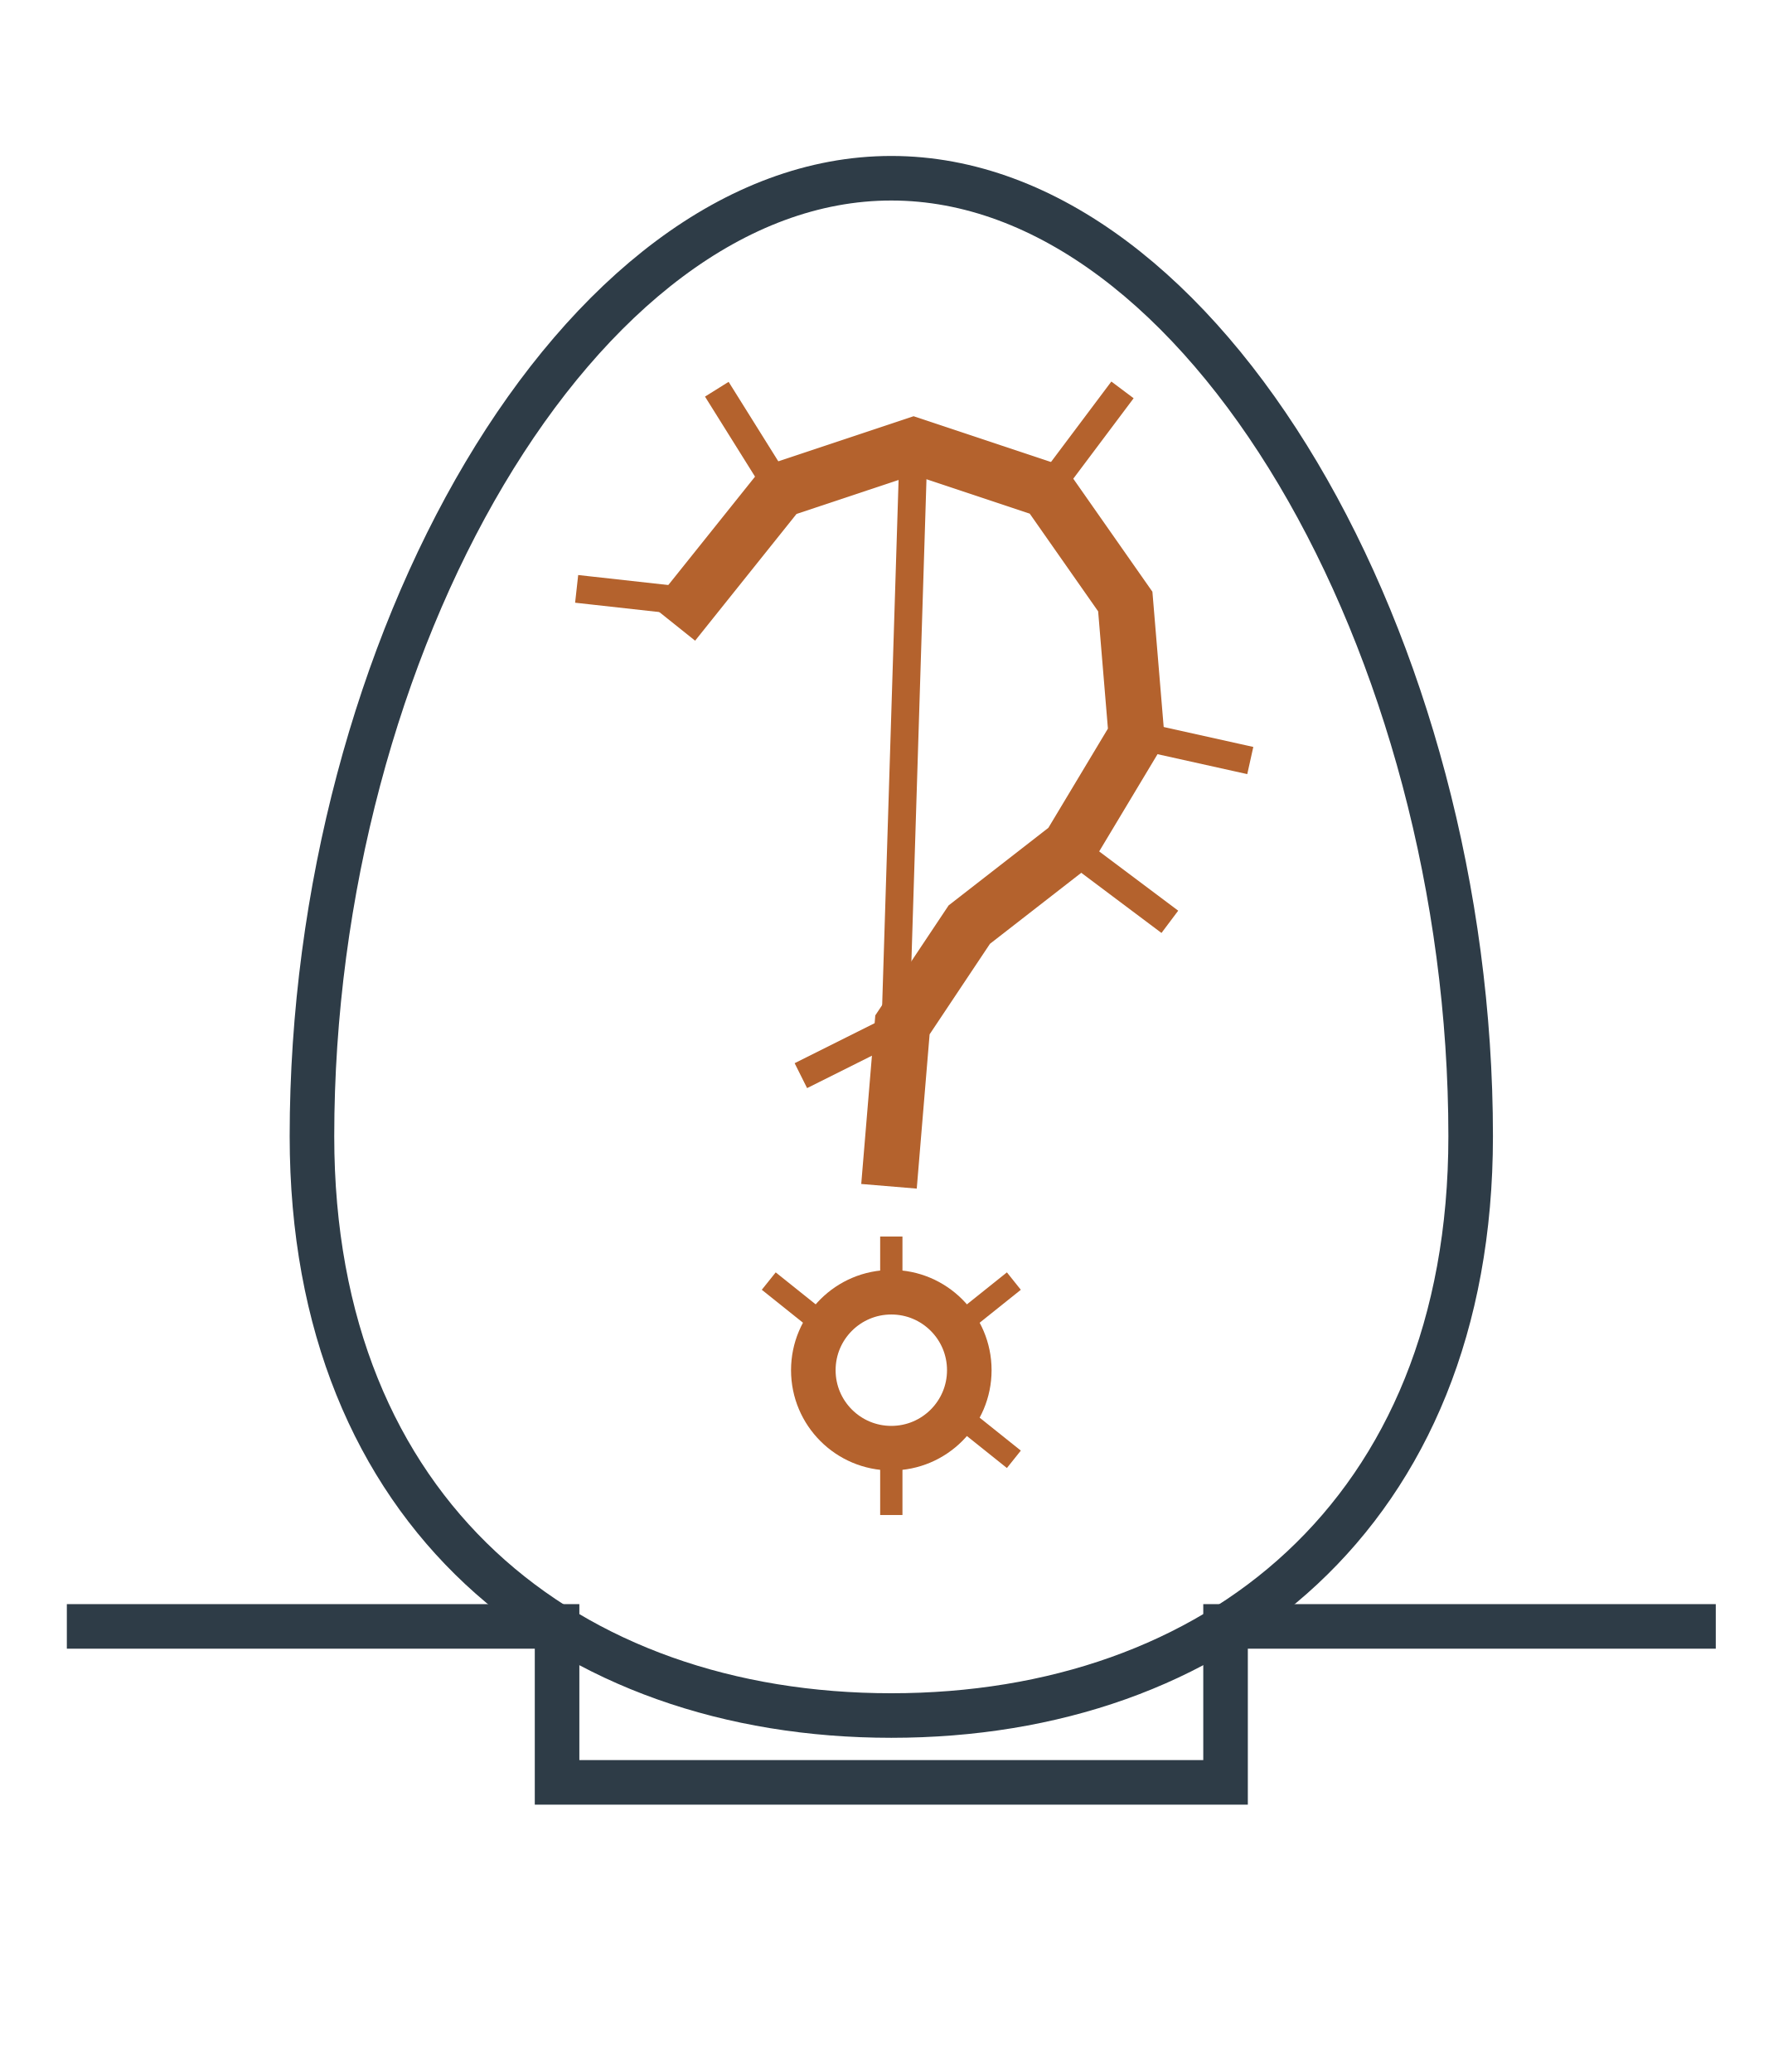
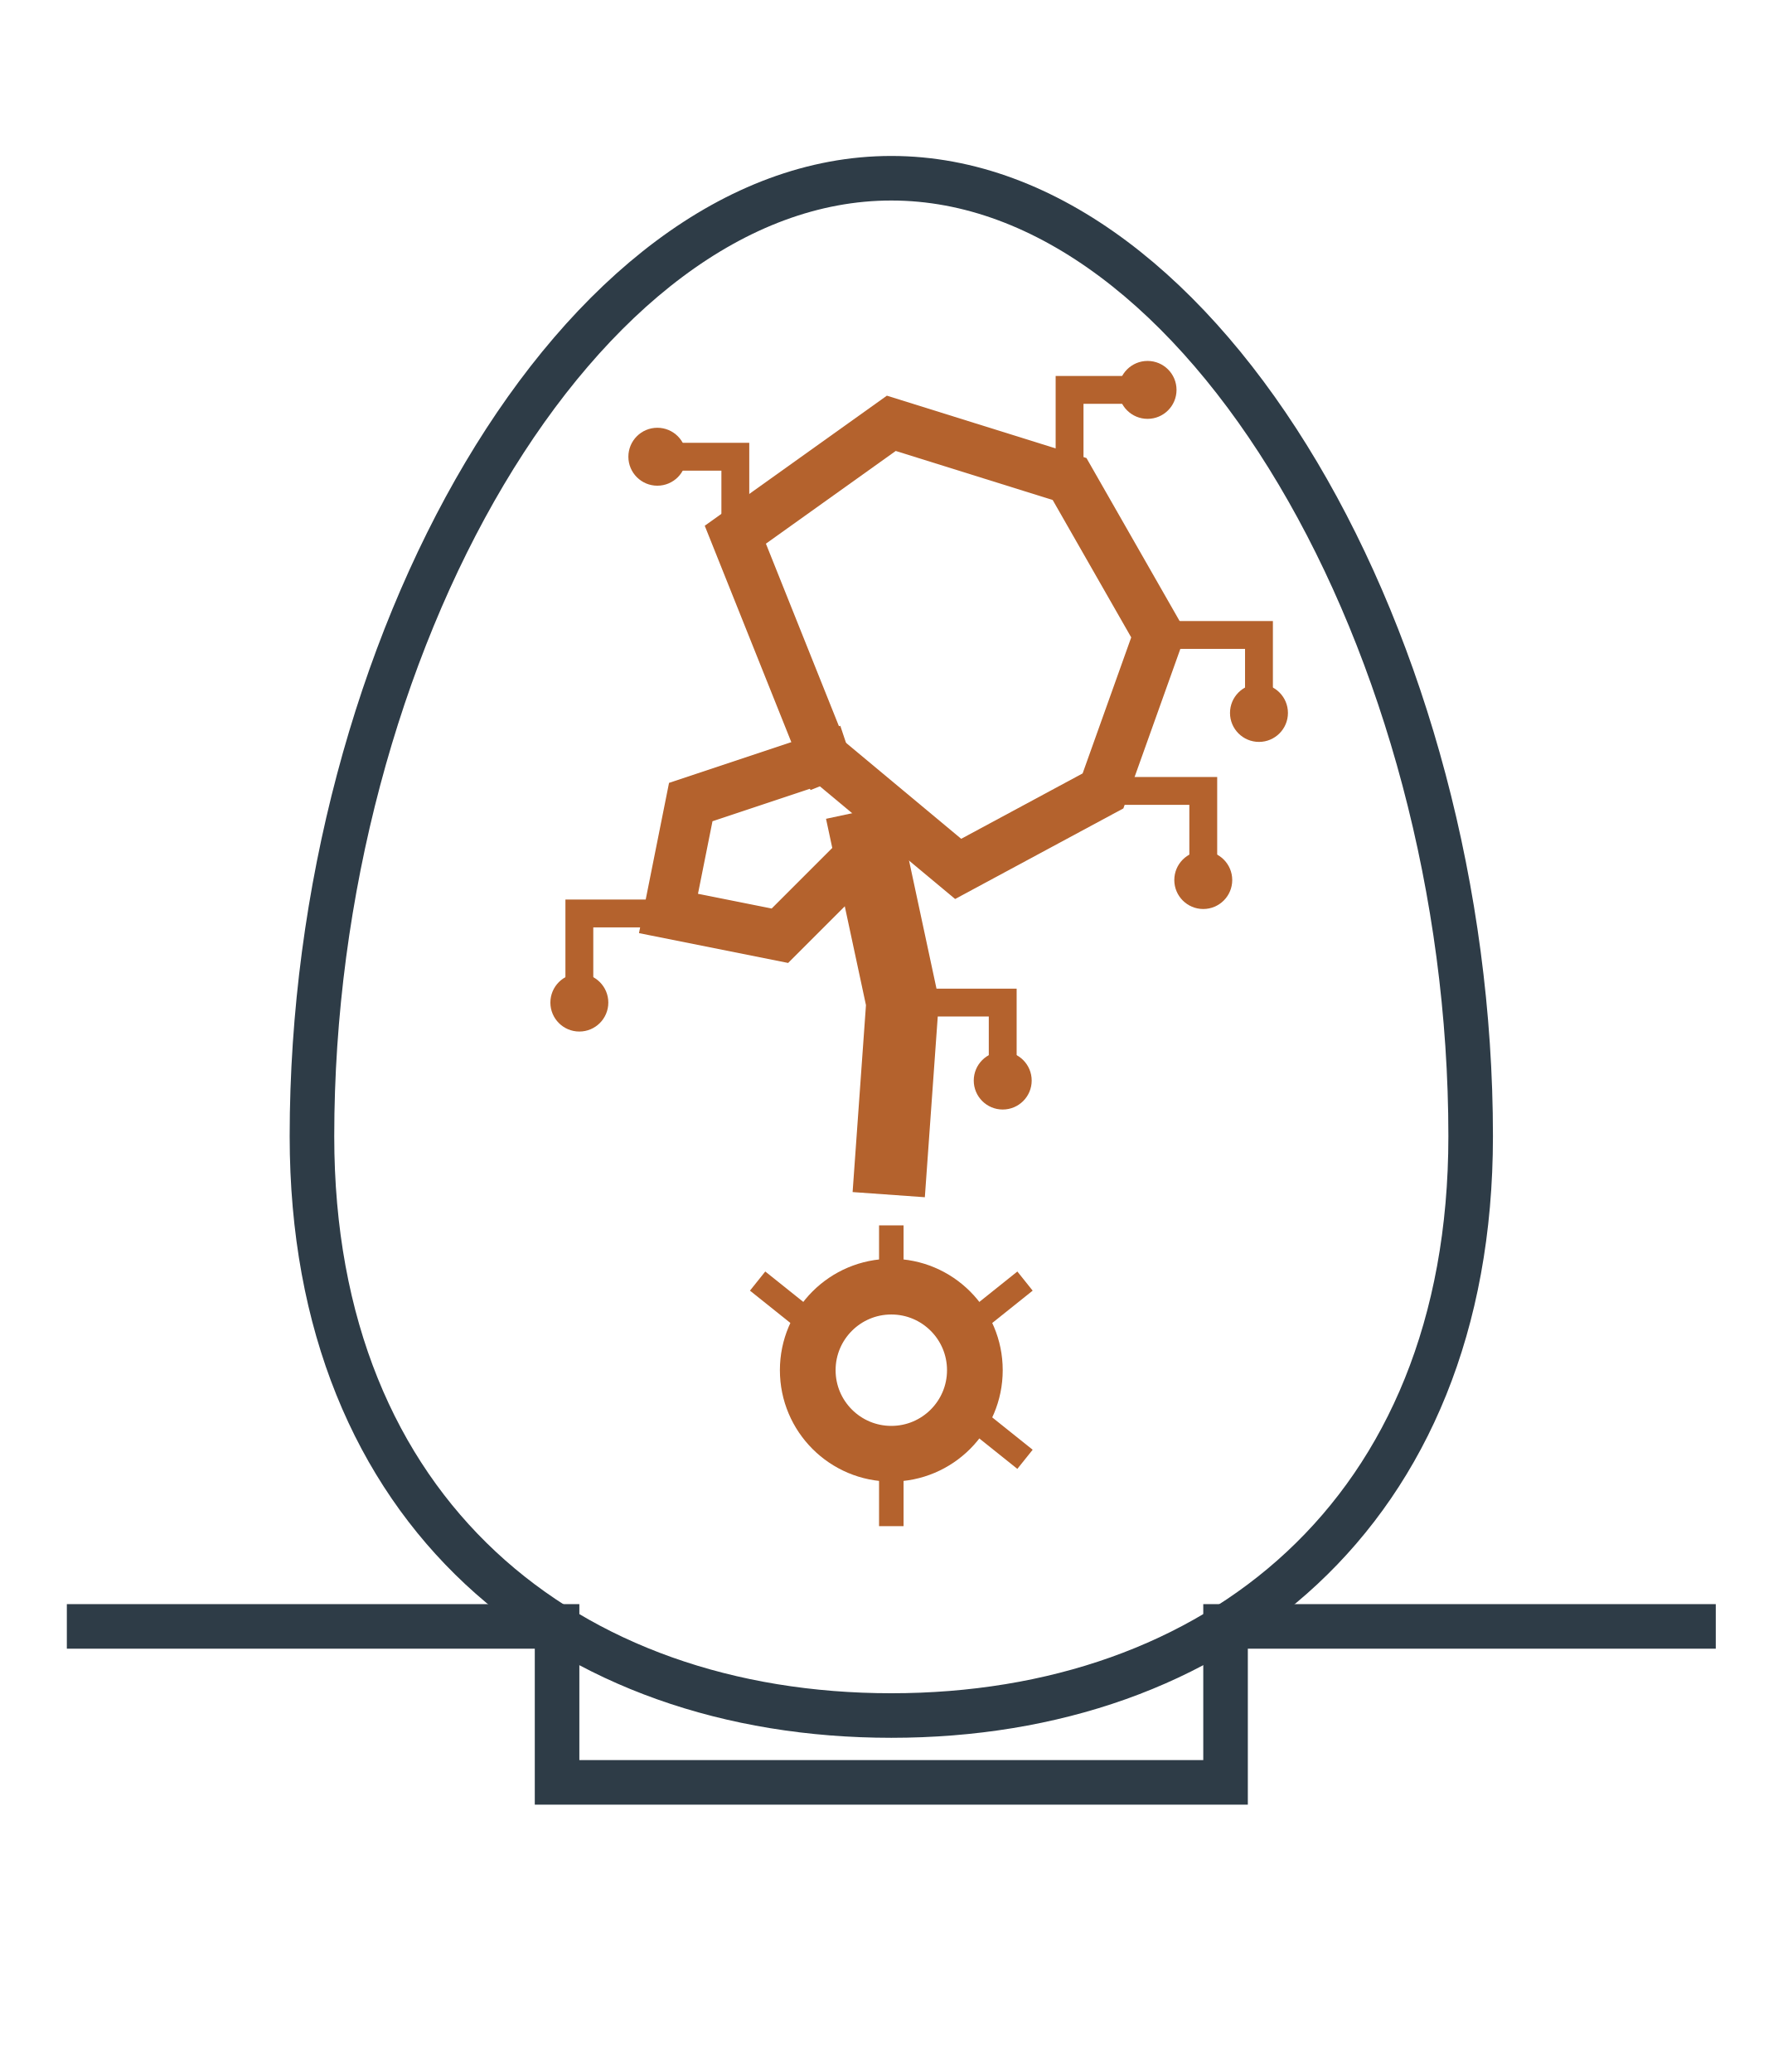
<svg xmlns="http://www.w3.org/2000/svg" viewBox="0 0 160 186" width="320" height="372">
  <g transform="translate(20,10)">
-     <path d="M60 6              C 88 6, 112 48, 112 92              C 112 126, 89 144, 60 144              C 31 144, 8 126, 8 92              C 8 48, 32 6, 60 6 Z" fill="none" stroke="#2e3c47" stroke-width="4" />
-     <g stroke="#b4622d" fill="none" stroke-width="5" stroke-linecap="square" stroke-linejoin="miter">
-       <path d="M42 44 L50 34 L62 30 L74 34 L81 44 L82 56 L76 66 L67 73 L61 82 L60 94" />
-       <path d="M50 34 L45 26" stroke-width="2.5" />
-       <path d="M74 34 L80 26" stroke-width="2.5" />
-       <path d="M82 56 L91 58" stroke-width="2.5" />
-       <path d="M76 66 L84 72" stroke-width="2.5" />
-       <path d="M61 82 L53 86" stroke-width="2.5" />
-       <path d="M42 44 L33 43" stroke-width="2.5" />
+     <path d="M60 6 C 88 6, 112 48, 112 92 C 112 126, 89 144, 60 144 C 31 144, 8 126, 8 92 C 8 48, 32 6, 60 6 Z" fill="none" stroke="#2e3c47" stroke-width="4" />
+     <g stroke="#b4622d" fill="none" stroke-linecap="square" stroke-linejoin="miter">
+       <path d="M54 58 L46 38 L60 28 L76 33 L84 47 L79 61 L66 68 L54 58" stroke-width="4.5" />
+       <path d="M54 58 L42 62 L40 72 L50 74 L58 66" stroke-width="4.5" />
+       <path d="M58 66 L61 80 L60 94" stroke-width="6.5" />
+       <path d="M46 38 L46 31 L39 31" stroke-width="2.5" />
+       <path d="M76 33 L76 25 L83 25" stroke-width="2.5" />
+       <path d="M84 47 L93 47 L93 54" stroke-width="2.5" />
+       <path d="M79 61 L88 61 L88 69" stroke-width="2.5" />
+       <path d="M40 72 L32 72 L32 80" stroke-width="2.5" />
+       <path d="M61 80 L70 80 L70 87" stroke-width="2.5" />
    </g>
-     <path d="M62 30 L60 94" stroke="#b4622d" stroke-width="2.5" fill="none" stroke-linecap="square" />
-     <g stroke="#b4622d" fill="none" stroke-width="4">
-       <circle cx="60" cy="113" r="7" />
+     <g fill="#b4622d">
+       <circle cx="39" cy="31" r="2.6" />
+       <circle cx="83" cy="25" r="2.6" />
+       <circle cx="93" cy="54" r="2.6" />
+       <circle cx="88" cy="69" r="2.6" />
+       <circle cx="32" cy="80" r="2.6" />
+       <circle cx="70" cy="87" r="2.6" />
    </g>
-     <g stroke="#b4622d" fill="none" stroke-width="2">
-       <path d="M60 106 L60 101" />
-       <path d="M66 109 L71 105" />
-       <path d="M54 109 L49 105" />
-       <path d="M60 120 L60 126" />
-       <path d="M66 117 L71 121" />
+     <g stroke="#b4622d" fill="none" stroke-width="5">
+       <circle cx="60" cy="113" r="7.5" />
+     </g>
+     <g stroke="#b4622d" fill="none" stroke-width="2.2">
+       <path d="M60 105 L60 100" />
+       <path d="M67 109 L72 105" />
+       <path d="M53 109 L48 105" />
+       <path d="M60 121 L60 127" />
+       <path d="M67 117 L72 121" />
    </g>
  </g>
  <path d="M8 146 L50 146 L50 160 L110 160 L110 146 L152 146" fill="none" stroke="#2e3c47" stroke-width="4" stroke-linecap="square" stroke-linejoin="miter" />
</svg>
